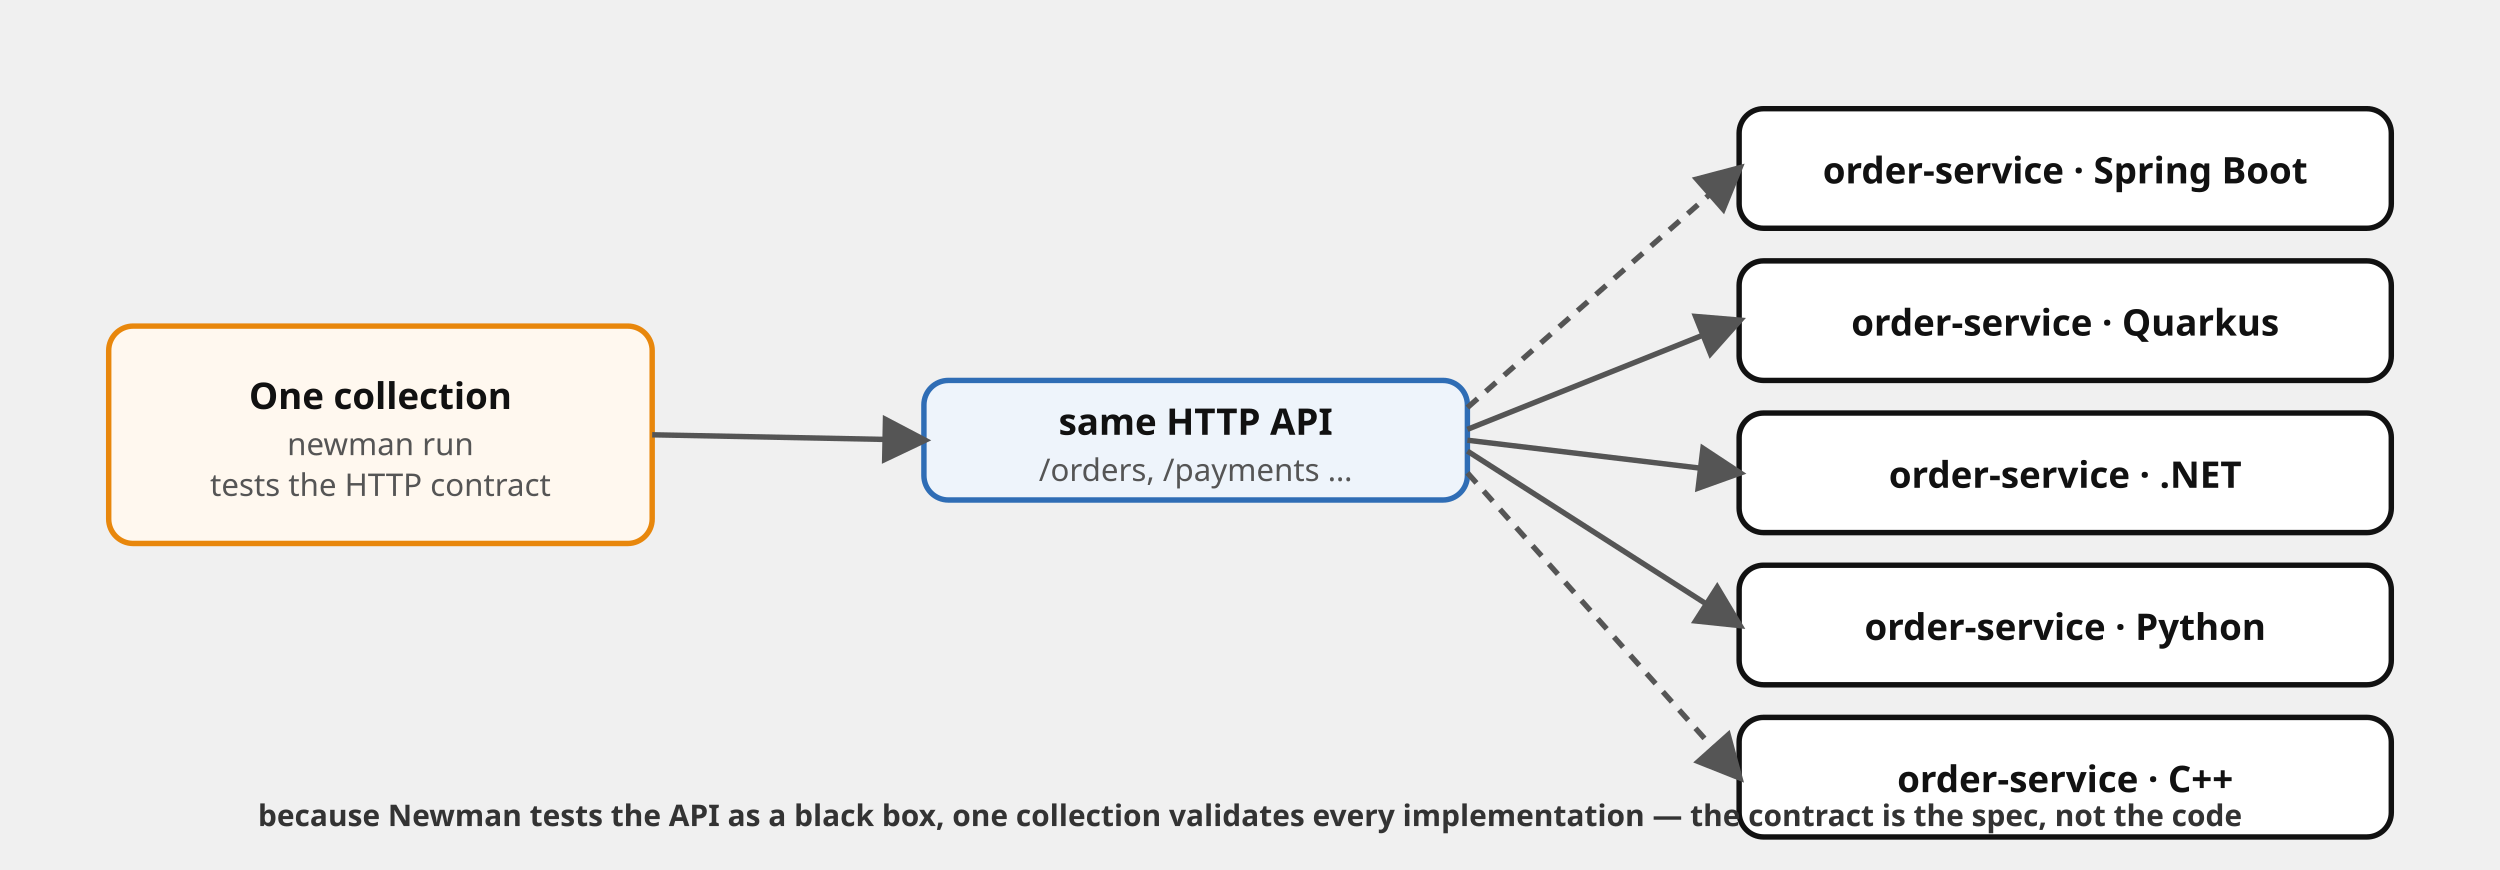
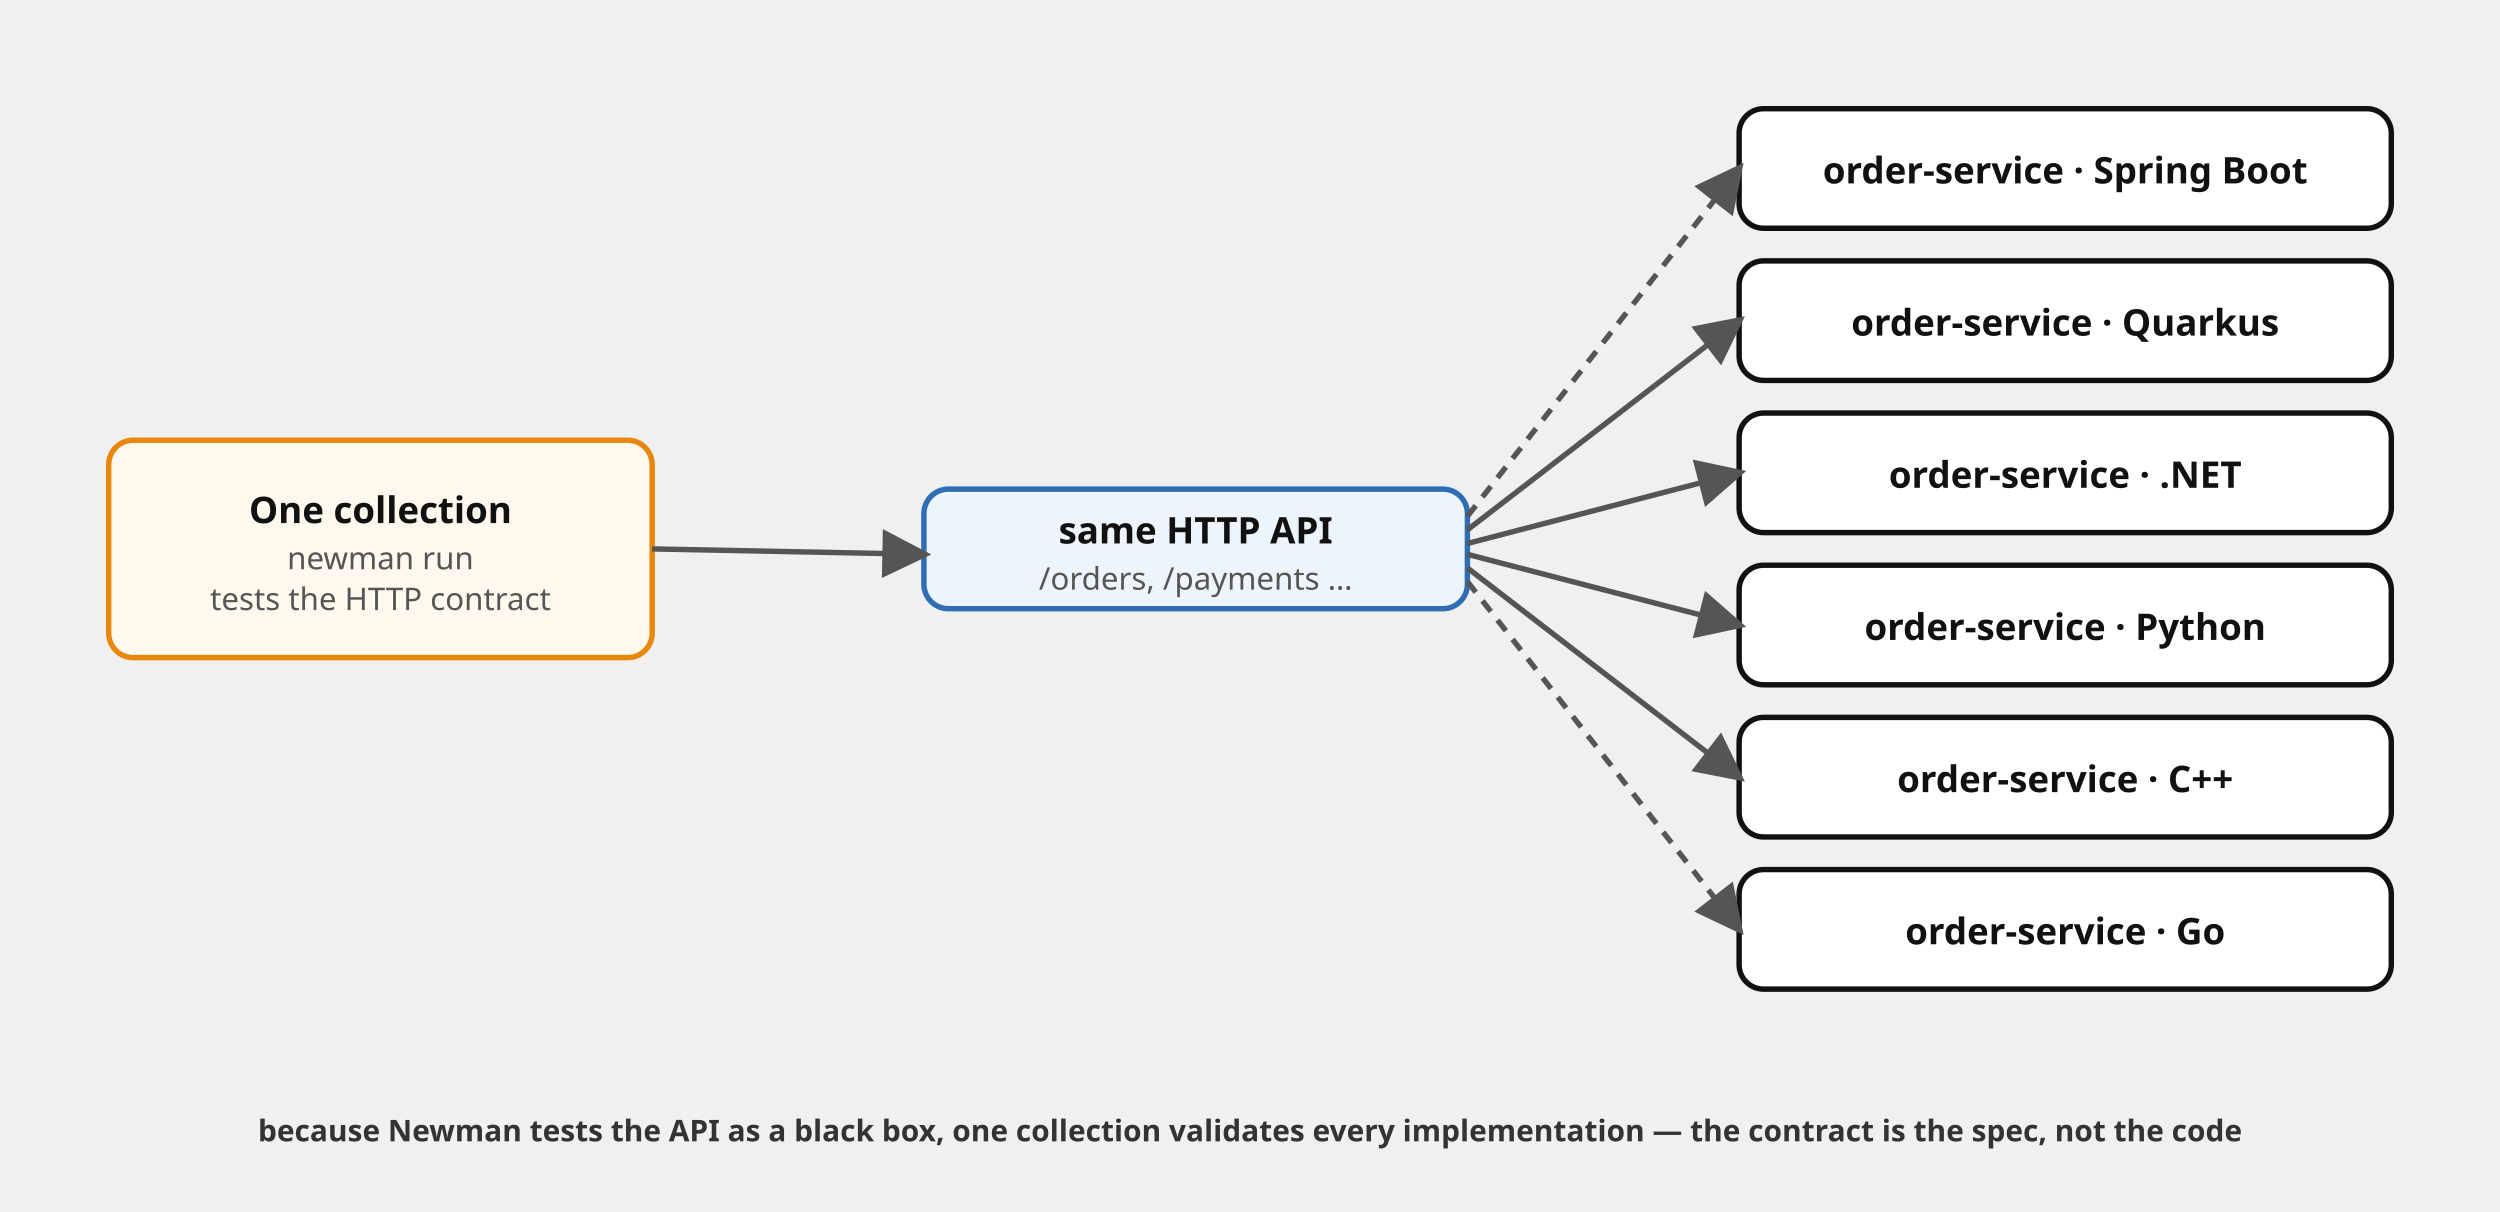
- <svg xmlns="http://www.w3.org/2000/svg" viewBox="0 0 920 320" font-family="'Red Hat Text', system-ui, sans-serif" role="img">
+ <svg xmlns="http://www.w3.org/2000/svg" viewBox="0 0 920 446" font-family="'Red Hat Text', system-ui, sans-serif" role="img">
  <defs>
    <marker id="a" viewBox="0 0 10 10" refX="8.5" refY="5" markerWidth="9" markerHeight="9" orient="auto-start-reverse">
      <path d="M0,0 L10,5 L0,10 z" fill="#555" />
    </marker>
    <marker id="am" viewBox="0 0 10 10" refX="8.5" refY="5" markerWidth="9" markerHeight="9" orient="auto-start-reverse">
      <path d="M0,0 L10,5 L0,10 z" fill="#b8650a" />
    </marker>
  </defs>
-   <rect x="40" y="120" width="200" height="80" rx="9" fill="#fff8ef" stroke="#e8870c" stroke-width="2" />
-   <text x="140.0" y="150.5" font-size="13.5" font-weight="700" fill="#111111" text-anchor="middle">One collection</text>
-   <text x="140.0" y="167.5" font-size="11.5" fill="#555555" text-anchor="middle">newman run</text>
-   <text x="140.0" y="182.5" font-size="11.5" fill="#555555" text-anchor="middle">tests the HTTP contract</text>
+   <rect x="40" y="162.0" width="200" height="80" rx="9" fill="#fff8ef" stroke="#e8870c" stroke-width="2" />
+   <text x="140.0" y="192.5" font-size="13.5" font-weight="700" fill="#111111" text-anchor="middle">One collection</text>
+   <text x="140.0" y="209.5" font-size="11.5" fill="#555555" text-anchor="middle">newman run</text>
+   <text x="140.0" y="224.5" font-size="11.5" fill="#555555" text-anchor="middle">tests the HTTP contract</text>
+   <rect x="340" y="180.0" width="200" height="44" rx="9" fill="#eef4fb" stroke="#2f6db5" stroke-width="2" />
+   <text x="440.0" y="200.0" font-size="13.5" font-weight="700" fill="#111111" text-anchor="middle">same HTTP API</text>
+   <text x="440.0" y="217.0" font-size="11.5" fill="#555555" text-anchor="middle">/orders, /payments …</text>
  <rect x="640" y="40" width="240" height="44" rx="9" fill="#ffffff" stroke="#111111" stroke-width="2" />
  <text x="760.0" y="67.5" font-size="13.5" font-weight="700" fill="#111111" text-anchor="middle">order-service · Spring Boot</text>
  <rect x="640" y="96" width="240" height="44" rx="9" fill="#ffffff" stroke="#111111" stroke-width="2" />
  <text x="760.0" y="123.5" font-size="13.5" font-weight="700" fill="#111111" text-anchor="middle">order-service · Quarkus</text>
  <rect x="640" y="152" width="240" height="44" rx="9" fill="#ffffff" stroke="#111111" stroke-width="2" />
  <text x="760.0" y="179.5" font-size="13.5" font-weight="700" fill="#111111" text-anchor="middle">order-service · .NET</text>
  <rect x="640" y="208" width="240" height="44" rx="9" fill="#ffffff" stroke="#111111" stroke-width="2" />
  <text x="760.0" y="235.5" font-size="13.5" font-weight="700" fill="#111111" text-anchor="middle">order-service · Python</text>
  <rect x="640" y="264" width="240" height="44" rx="9" fill="#ffffff" stroke="#111111" stroke-width="2" />
  <text x="760.0" y="291.5" font-size="13.5" font-weight="700" fill="#111111" text-anchor="middle">order-service · C++</text>
-   <rect x="340" y="140" width="200" height="44" rx="9" fill="#eef4fb" stroke="#2f6db5" stroke-width="2" />
-   <text x="440.0" y="160.0" font-size="13.5" font-weight="700" fill="#111111" text-anchor="middle">same HTTP API</text>
-   <text x="440.0" y="177.0" font-size="11.5" fill="#555555" text-anchor="middle">/orders, /payments …</text>
-   <path d="M240,160 L340,162" fill="none" stroke="#555" stroke-width="2" marker-end="url(#a)" />
-   <path d="M540,150 L640,62" fill="none" stroke="#555" stroke-width="2" stroke-dasharray="5 4" marker-end="url(#a)" />
-   <path d="M540,158 L640,118" fill="none" stroke="#555" stroke-width="2" marker-end="url(#a)" />
-   <path d="M540,162 L640,174" fill="none" stroke="#555" stroke-width="2" marker-end="url(#a)" />
-   <path d="M540,166 L640,230" fill="none" stroke="#555" stroke-width="2" marker-end="url(#a)" />
-   <path d="M540,174 L640,286" fill="none" stroke="#555" stroke-width="2" stroke-dasharray="5 4" marker-end="url(#a)" />
-   <text x="460" y="304" font-size="11" fill="#333" text-anchor="middle" font-weight="700">because Newman tests the API as a black box, one collection validates every implementation — the contract is the spec, not the code</text>
+   <rect x="640" y="320" width="240" height="44" rx="9" fill="#ffffff" stroke="#111111" stroke-width="2" />
+   <text x="760.0" y="347.5" font-size="13.5" font-weight="700" fill="#111111" text-anchor="middle">order-service · Go</text>
+   <path d="M240,202.0 L340,204.0" fill="none" stroke="#555" stroke-width="2" marker-end="url(#a)" />
+   <path d="M540,190.0 L640,62" fill="none" stroke="#555" stroke-width="2" stroke-dasharray="5 4" marker-end="url(#a)" />
+   <path d="M540,195.0 L640,118" fill="none" stroke="#555" stroke-width="2" marker-end="url(#a)" />
+   <path d="M540,200.0 L640,174" fill="none" stroke="#555" stroke-width="2" marker-end="url(#a)" />
+   <path d="M540,204.0 L640,230" fill="none" stroke="#555" stroke-width="2" marker-end="url(#a)" />
+   <path d="M540,209.0 L640,286" fill="none" stroke="#555" stroke-width="2" marker-end="url(#a)" />
+   <path d="M540,214.0 L640,342" fill="none" stroke="#555" stroke-width="2" stroke-dasharray="5 4" marker-end="url(#a)" />
+   <text x="460" y="420" font-size="11" fill="#333" text-anchor="middle" font-weight="700">because Newman tests the API as a black box, one collection validates every implementation — the contract is the spec, not the code</text>
</svg>
